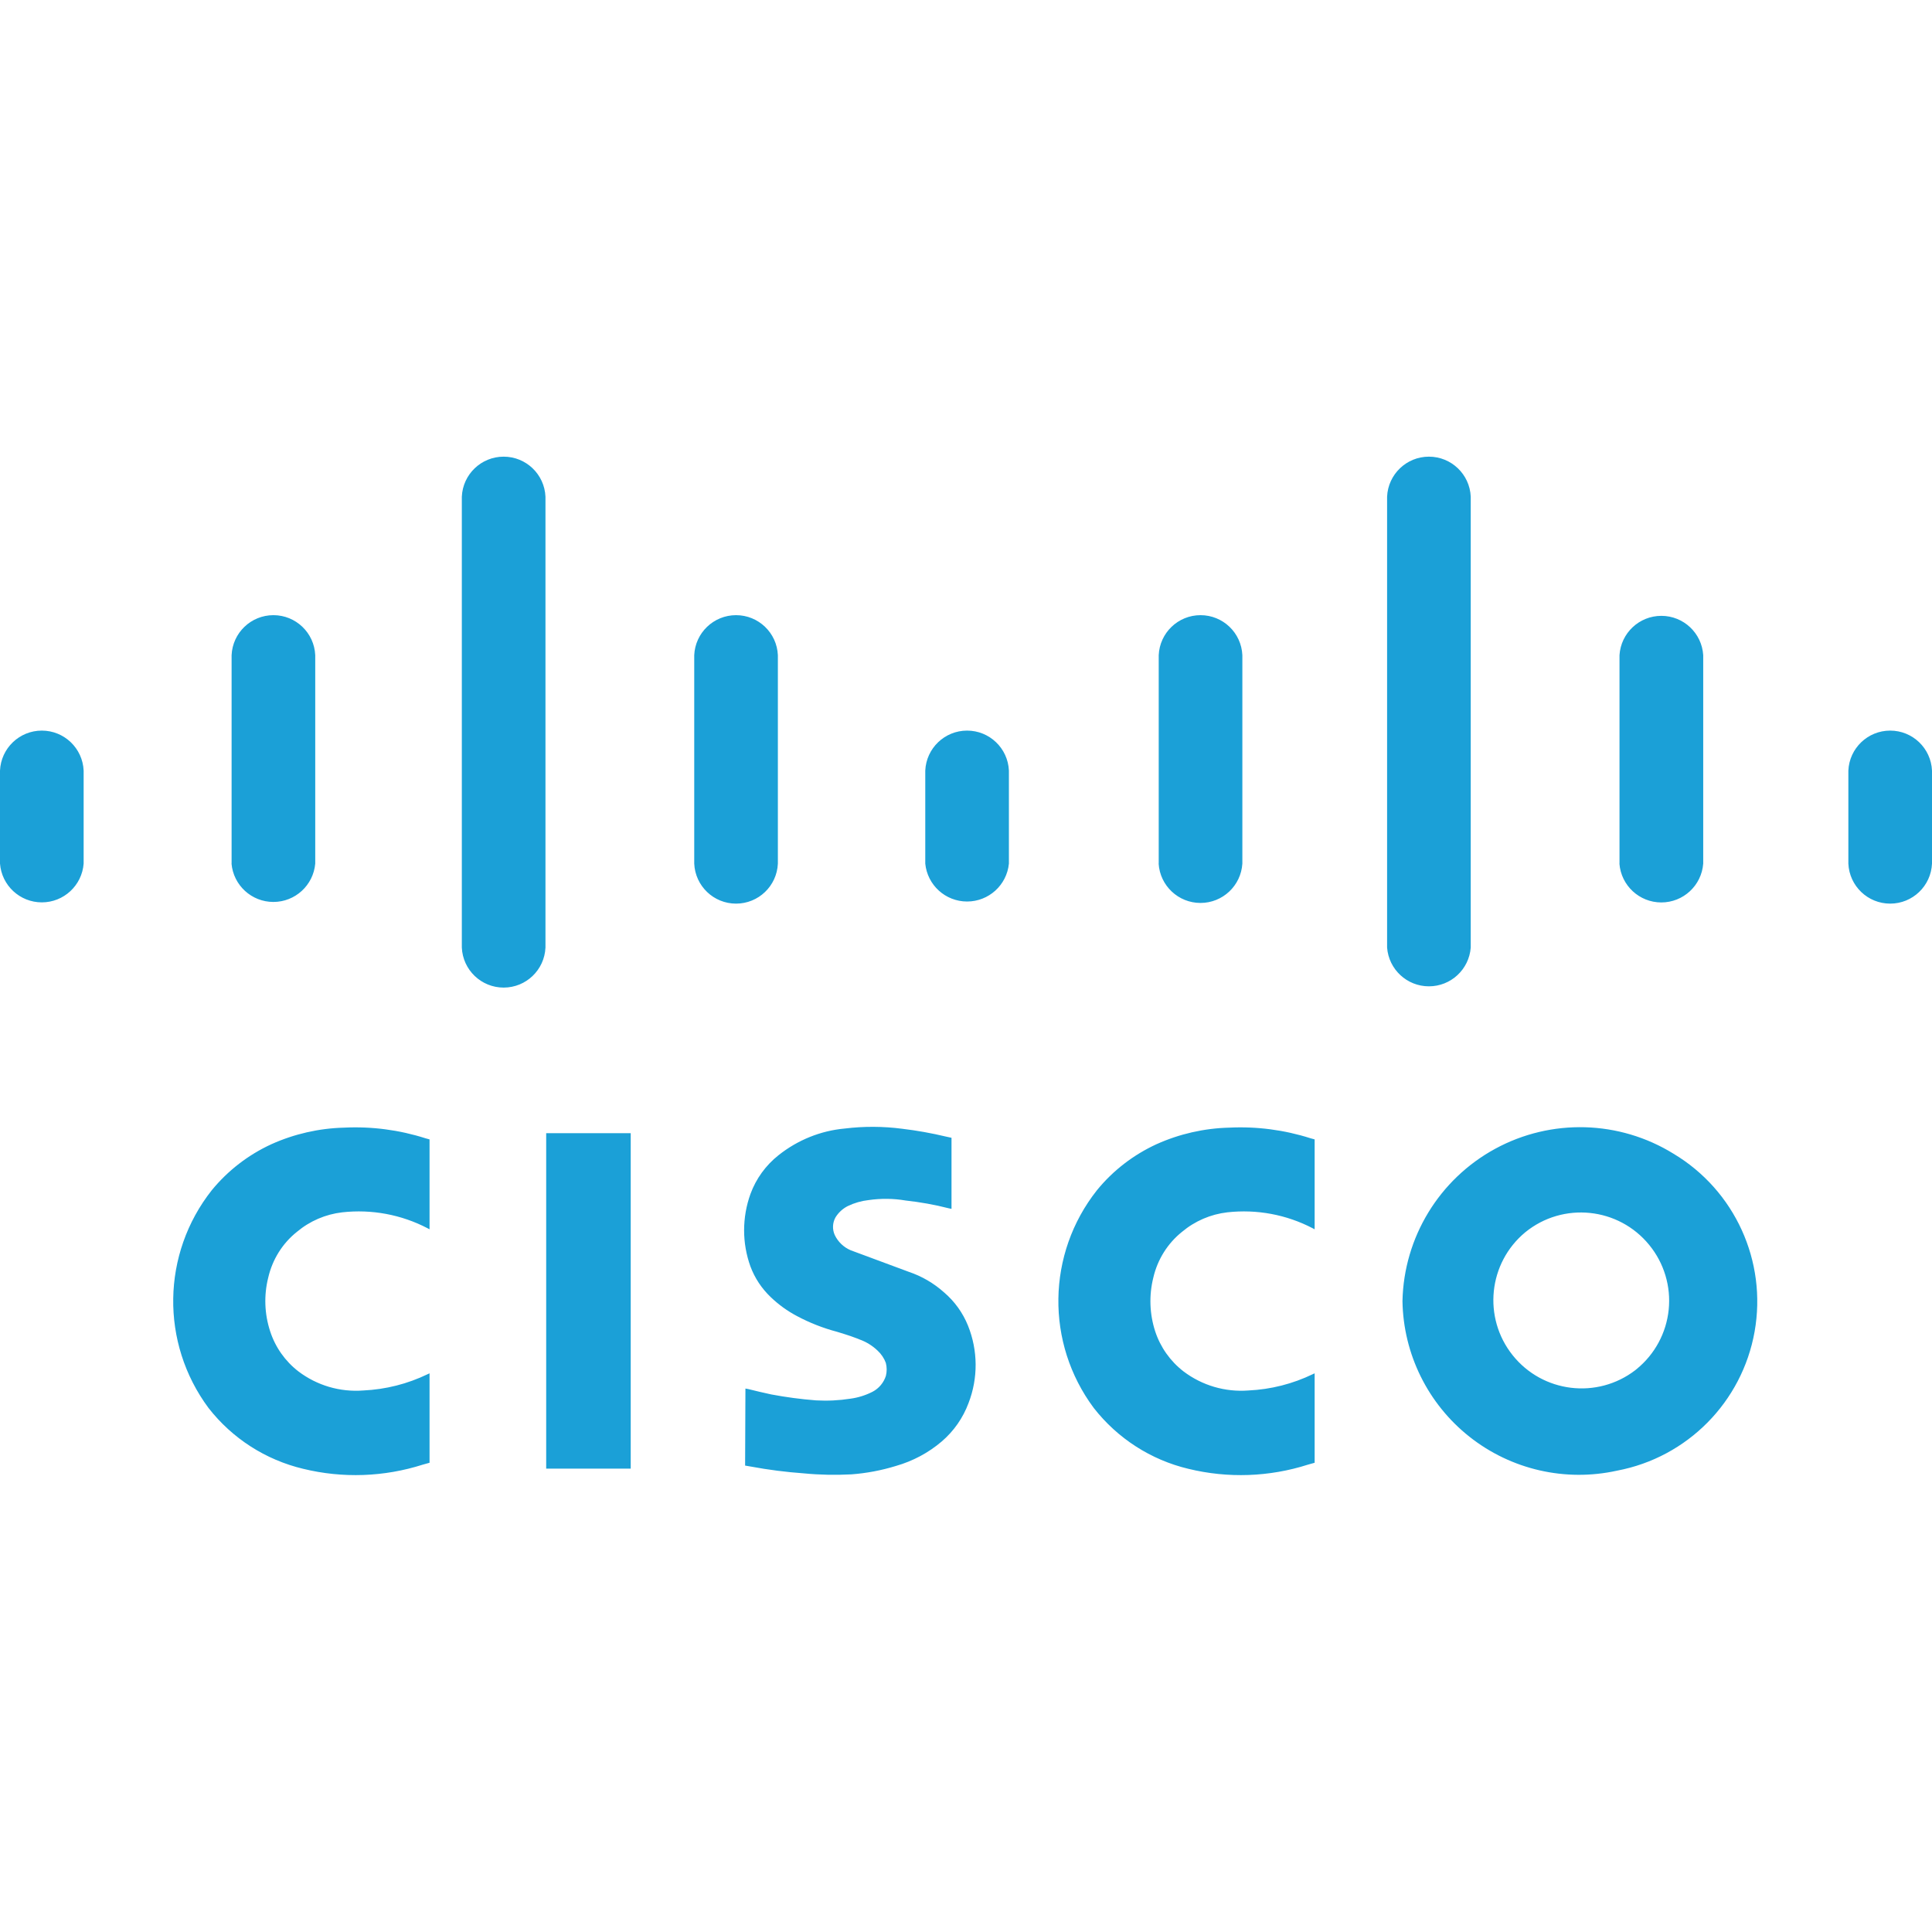
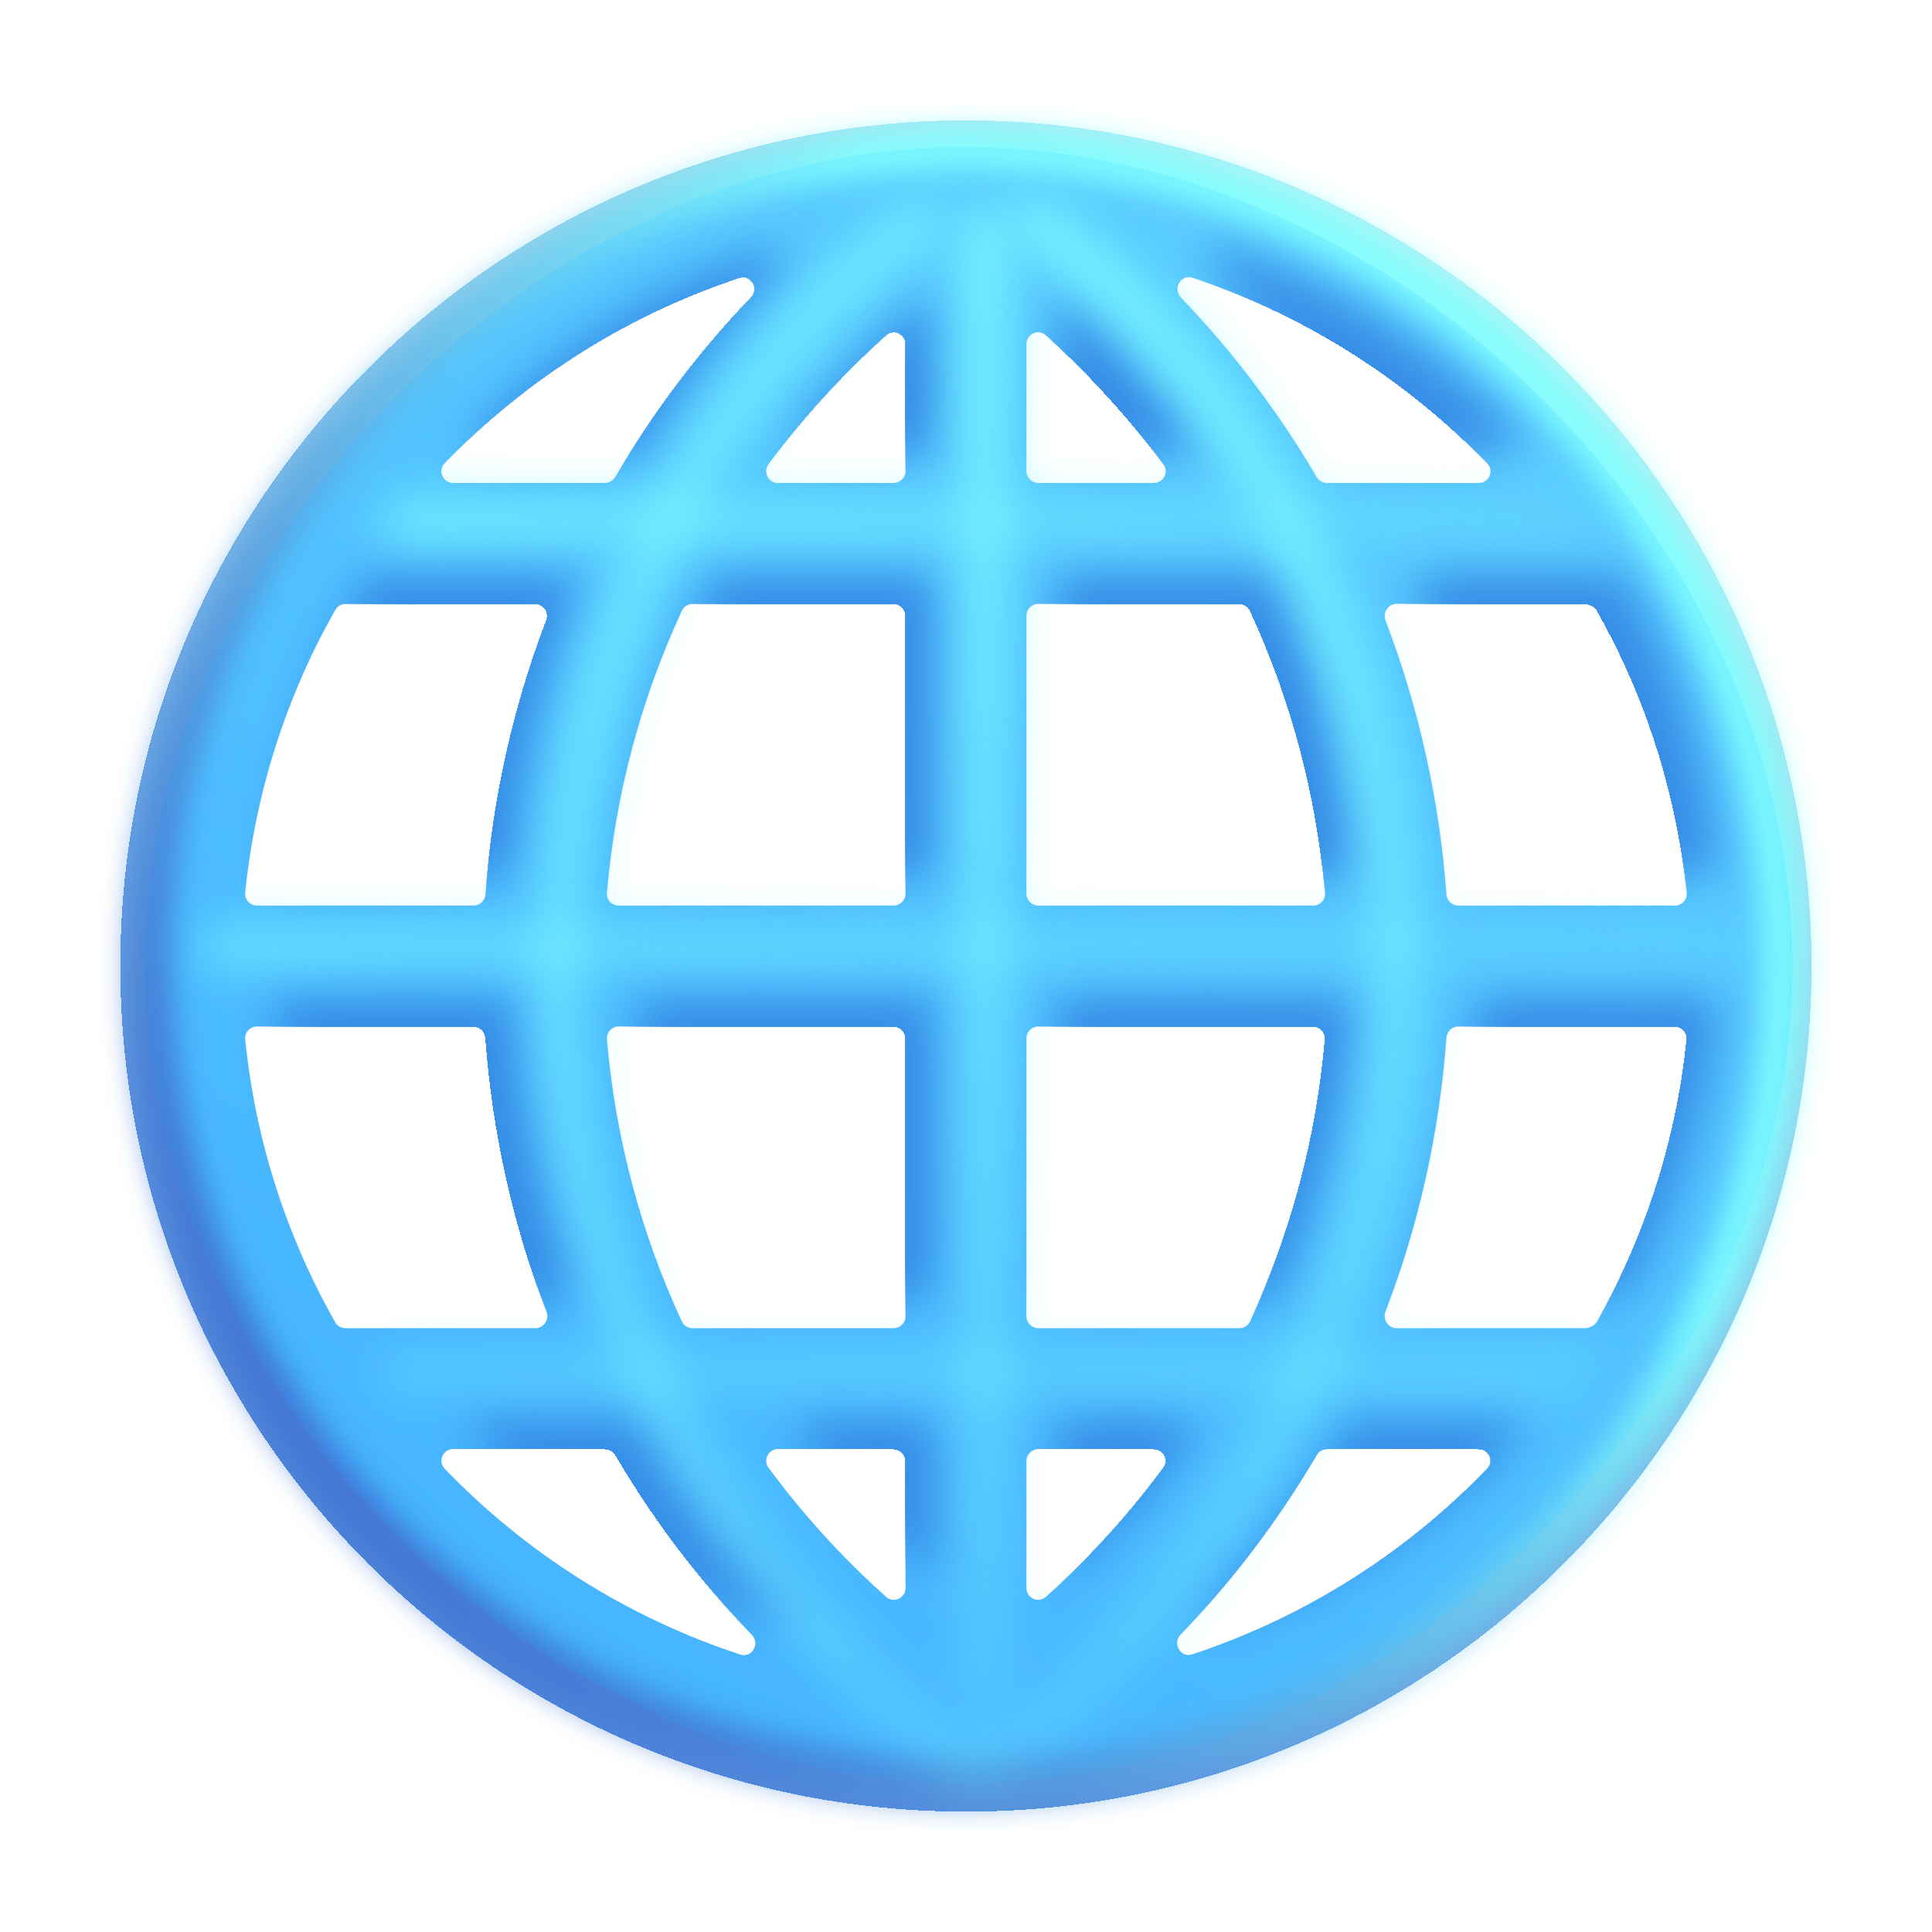
- <svg xmlns="http://www.w3.org/2000/svg" role="img" viewBox="0 0 24 24" fill="#1ba0d7">
-   <path d="M16.331 18.171V17.06l-.022.01c-.25.121-.522.19-.801.203a1.186 1.186 0 01-.806-.237 1.038 1.038 0 01-.352-.498 1.21 1.21 0 01-.023-.667c.052-.225.178-.426.357-.569.16-.134.355-.218.562-.242a1.85 1.85 0 011.061.198l.024.013v-1.117l-.051-.014a2.862 2.862 0 00-1.011-.132 2.34 2.34 0 00-.903.206c-.287.132-.54.327-.739.571a2.221 2.221 0 00-.04 2.705c.295.378.709.645 1.175.756.491.12 1.006.102 1.487-.052l.082-.023M5.336 18.171V17.06l-.022.01c-.25.121-.522.19-.801.203a1.183 1.183 0 01-.806-.237 1.03 1.03 0 01-.351-.498 1.202 1.202 0 01-.024-.667c.052-.225.177-.426.357-.569.16-.134.355-.218.562-.242a1.85 1.85 0 011.061.198l.024.013v-1.117l-.051-.014a2.862 2.862 0 00-1.011-.132 2.344 2.344 0 00-.903.206 2.08 2.08 0 00-.74.571 2.224 2.224 0 00-.041 2.705 2.11 2.11 0 001.176.756c.491.12 1.005.102 1.487-.052l.083-.023M9.26 17.249l-.004.957.07.012c.22.041.441.069.664.085.195.019.391.022.587.012.187-.014.372-.049.551-.104.21-.06.405-.163.571-.305a1.16 1.16 0 00.333-.478 1.31 1.31 0 00-.007-.96 1.068 1.068 0 00-.298-.414 1.261 1.261 0 00-.438-.255l-.722-.268a.388.388 0 01-.197-.188.245.245 0 01.008-.219.382.382 0 01.154-.142.798.798 0 01.257-.074c.153-.022.308-.021.46.005.18.02.358.051.533.096l.038.008v-.883l-.069-.015a4.749 4.749 0 00-.543-.097 2.844 2.844 0 00-.714-.003c-.3.027-.585.143-.821.33-.16.126-.281.293-.351.484-.104.29-.105.608 0 .899.054.145.14.274.252.381.097.093.207.173.327.236.157.084.324.149.497.195.057.017.114.035.17.054l.085.031.024.01c.084.03.162.078.226.14.045.042.08.094.101.151a.325.325 0 01.001.161.339.339 0 01-.166.198.856.856 0 01-.275.086 2.032 2.032 0 01-.427.021 5.208 5.208 0 01-.557-.074 9.195 9.195 0 01-.287-.067l-.033-.006zm-2.475.995h1.05v-4.167h-1.05v4.167zm12.162-2.936a1.095 1.095 0 011.541.158 1.094 1.094 0 01-.157 1.541l-.017.014a1.096 1.096 0 01-1.367-1.713m-1.525.854a2.193 2.193 0 002.666 2.107 2.139 2.139 0 00.701-3.937 2.207 2.207 0 00-3.367 1.83M22.961 10.728a.52.52 0 001.039 0V9.573a.52.52 0 00-1.039 0v1.155M20.117 10.728a.522.522 0 001.041 0V8.139a.521.521 0 00-1.04 0v2.589M17.231 11.771a.521.521 0 001.039 0V6.17a.52.52 0 00-1.039 0v5.601M14.393 10.728a.521.521 0 001.04 0V8.139a.52.52 0 00-1.039 0v2.589M11.494 10.728a.522.522 0 001.039 0V9.573a.52.52 0 00-1.039 0v1.155M8.624 10.728a.52.52 0 001.039 0V8.139a.52.52 0 00-1.039 0v2.589M5.737 11.771a.52.52 0 001.039 0V6.17a.52.52 0 00-1.039 0v5.601M2.876 10.728a.522.522 0 001.04 0V8.139a.52.52 0 00-1.039 0v2.589M0 10.728a.521.521 0 001.039 0V9.573a.52.52 0 00-1.039 0v1.155" />
+ <svg xmlns="http://www.w3.org/2000/svg" width="32" height="32" viewBox="0 0 32 32" fill="none">
+   <g filter="url(#filter0_i_18_4808)">
+     <path fill-rule="evenodd" clip-rule="evenodd" d="M2 16C2 23.72 8.28 30 16 30C23.72 30 30 23.72 30 16C30 8.28 23.72 2 16 2C8.28 2 2 8.28 2 16ZM4.258 15C4.141 15 4.049 14.9 4.061 14.784C4.232 13.095 4.753 11.509 5.552 10.1C5.587 10.038 5.653 10 5.724 10H8.864C9.005 10 9.102 10.143 9.052 10.276C8.502 11.714 8.159 13.239 8.043 14.812C8.036 14.918 7.948 15 7.843 15H4.258ZM10.25 15C10.134 15 10.042 14.902 10.052 14.786C10.193 13.149 10.617 11.572 11.292 10.115C11.324 10.044 11.395 10 11.472 10H14.8C14.911 10 15 10.089 15 10.2V14.8C15 14.911 14.911 15 14.8 15H10.25ZM15 17.2C15 17.09 14.911 17 14.8 17H10.25C10.134 17 10.042 17.098 10.052 17.214C10.193 18.851 10.617 20.428 11.292 21.885C11.324 21.956 11.395 22 11.472 22H14.8C14.911 22 15 21.91 15 21.8V17.2ZM15 24.2C15 24.09 14.911 24 14.8 24H12.889C12.727 24 12.633 24.181 12.729 24.311C13.298 25.082 13.95 25.799 14.675 26.448C14.802 26.562 15 26.47 15 26.3V24.2ZM19.555 27.073C19.412 27.222 19.553 27.466 19.749 27.401C21.623 26.784 23.294 25.717 24.634 24.328C24.755 24.203 24.665 24 24.491 24H21.98C21.909 24 21.843 24.038 21.807 24.1C21.178 25.17 20.424 26.168 19.555 27.073ZM22.948 21.724C22.898 21.857 22.994 22 23.136 22L26.246 22C26.335 22 26.418 21.953 26.462 21.875C27.252 20.472 27.769 18.895 27.939 17.216C27.951 17.1 27.858 17 27.742 17H24.157C24.052 17 23.964 17.082 23.957 17.188C23.841 18.761 23.498 20.286 22.948 21.724ZM21.75 17C21.866 17 21.958 17.098 21.948 17.214C21.807 18.851 21.383 20.428 20.708 21.885C20.676 21.956 20.605 22 20.528 22H17.2C17.09 22 17 21.91 17 21.8V17.2C17 17.09 17.09 17 17.2 17H21.75ZM23.957 14.812C23.964 14.918 24.052 15 24.157 15H27.742C27.858 15 27.951 14.9 27.939 14.784C27.769 13.105 27.252 11.528 26.462 10.125C26.418 10.047 26.335 10 26.246 10L23.136 10C22.995 10 22.898 10.143 22.948 10.276C23.498 11.714 23.841 13.239 23.957 14.812ZM20.528 10C20.605 10 20.676 10.044 20.708 10.115C21.383 11.572 21.807 13.149 21.948 14.786C21.958 14.902 21.866 15 21.75 15H17.2C17.09 15 17 14.911 17 14.8V10.2C17 10.089 17.09 10 17.2 10H20.528ZM21.807 7.9C21.843 7.962 21.91 8 21.981 8H24.491C24.665 8 24.755 7.797 24.634 7.672C23.296 6.285 21.627 5.218 19.755 4.601C19.559 4.536 19.418 4.779 19.561 4.929C20.428 5.834 21.18 6.832 21.807 7.9ZM17.325 5.552C17.198 5.438 17 5.53 17 5.7V7.8C17 7.91 17.09 8 17.2 8H19.111C19.273 8 19.367 7.819 19.271 7.689C18.701 6.918 18.05 6.201 17.325 5.552ZM15 5.7C15 5.53 14.802 5.438 14.675 5.552C13.95 6.201 13.299 6.918 12.729 7.689C12.633 7.819 12.727 8 12.889 8H14.8C14.911 8 15 7.91 15 7.8V5.7ZM17.2 24C17.09 24 17 24.09 17 24.2V26.3C17 26.47 17.198 26.562 17.325 26.448C18.05 25.799 18.702 25.082 19.271 24.311C19.367 24.181 19.273 24 19.111 24H17.2ZM5.552 21.9C5.587 21.962 5.653 22 5.724 22H8.866C9.008 22 9.105 21.856 9.054 21.724C8.504 20.285 8.159 18.76 8.044 17.188C8.036 17.082 7.949 17 7.843 17H4.258C4.141 17 4.049 17.1 4.061 17.216C4.232 18.905 4.753 20.491 5.552 21.9ZM12.259 27.404C12.455 27.468 12.595 27.225 12.453 27.076C11.582 26.169 10.827 25.17 10.198 24.1C10.162 24.038 10.096 24 10.024 24H7.508C7.336 24 7.246 24.203 7.366 24.328C8.707 25.719 10.381 26.787 12.259 27.404ZM10.019 8C10.091 8 10.156 7.962 10.193 7.9C10.82 6.832 11.572 5.834 12.439 4.929C12.582 4.779 12.441 4.536 12.245 4.601C10.373 5.218 8.704 6.285 7.366 7.672C7.246 7.797 7.336 8 7.508 8H10.019Z" fill="url(#paint0_linear_18_4808)" />
+   </g>
+   <path fill-rule="evenodd" clip-rule="evenodd" d="M16 30C8.28 30 2 23.72 2 16C2 8.28 8.28 2 16 2C23.72 2 30 8.28 30 16C30 23.72 23.72 30 16 30ZM16 29.531C23.076 29.531 29.688 23.076 29.688 16C29.688 8.924 23.076 2.437 16 2.437C8.924 2.437 2.406 8.924 2.406 16C2.406 23.076 8.924 29.531 16 29.531Z" fill="url(#paint1_linear_18_4808)" />
+   <g filter="url(#filter1_f_18_4808)">
+     <path fill-rule="evenodd" clip-rule="evenodd" d="M16 29.828C8.375 29.828 2.172 23.625 2.172 16C2.172 8.375 8.375 2.172 16 2.172C23.625 2.172 29.828 8.375 29.828 16C29.828 23.625 23.625 29.828 16 29.828ZM16 29.203C23.292 29.203 29.203 23.292 29.203 16C29.203 8.708 23.292 2.797 16 2.797C8.708 2.797 2.797 8.708 2.797 16C2.797 23.292 8.708 29.203 16 29.203Z" fill="url(#paint2_radial_18_4808)" />
+   </g>
+   <g filter="url(#filter2_f_18_4808)">
+     <path d="M16.312 3.812L16.312 28.188" stroke="url(#paint3_linear_18_4808)" stroke-width="0.75" stroke-linecap="round" />
+   </g>
+   <g filter="url(#filter3_f_18_4808)">
+     <path d="M17.125 3.688C19.125 5 23.125 9.325 23.125 16.125C23.125 22.925 18.625 27.667 16.375 29.188" stroke="url(#paint4_linear_18_4808)" stroke-width="0.75" stroke-linecap="round" />
+   </g>
+   <g filter="url(#filter4_f_18_4808)">
+     <path d="M15.25 3.688C13.25 5 9.25 9.325 9.25 16.125C9.25 22.925 13.75 27.667 16 29.188" stroke="url(#paint5_linear_18_4808)" stroke-width="0.75" stroke-linecap="round" />
+   </g>
+   <g filter="url(#filter5_f_18_4808)">
+     <path d="M6.688 8.625H26" stroke="url(#paint6_linear_18_4808)" stroke-width="0.75" stroke-linecap="round" />
+   </g>
+   <g filter="url(#filter6_f_18_4808)">
+     <path d="M6.625 22.75H26" stroke="url(#paint7_linear_18_4808)" stroke-opacity="0.75" stroke-width="0.75" stroke-linecap="round" />
+   </g>
+   <g filter="url(#filter7_f_18_4808)">
+     <path d="M3.688 15.688H29" stroke="url(#paint8_linear_18_4808)" stroke-opacity="0.75" stroke-width="0.75" stroke-linecap="round" />
+   </g>
+   <defs>
+     <filter id="filter0_i_18_4808" x="2" y="1.5" width="28.5" height="28.5" filterUnits="userSpaceOnUse" color-interpolation-filters="sRGB">
+       <feFlood flood-opacity="0" result="BackgroundImageFix" />
+       <feBlend mode="normal" in="SourceGraphic" in2="BackgroundImageFix" result="shape" />
+       <feColorMatrix in="SourceAlpha" type="matrix" values="0 0 0 0 0 0 0 0 0 0 0 0 0 0 0 0 0 0 127 0" result="hardAlpha" />
+       <feOffset dx="0.5" dy="-0.5" />
+       <feGaussianBlur stdDeviation="0.375" />
+       <feComposite in2="hardAlpha" operator="arithmetic" k2="-1" k3="1" />
+       <feColorMatrix type="matrix" values="0 0 0 0 0.212 0 0 0 0 0.549 0 0 0 0 0.902 0 0 0 1 0" />
+       <feBlend mode="normal" in2="shape" result="effect1_innerShadow_18_4808" />
+     </filter>
+     <filter id="filter1_f_18_4808" x="1.672" y="1.672" width="28.656" height="28.656" filterUnits="userSpaceOnUse" color-interpolation-filters="sRGB">
+       <feFlood flood-opacity="0" result="BackgroundImageFix" />
+       <feBlend mode="normal" in="SourceGraphic" in2="BackgroundImageFix" result="shape" />
+       <feGaussianBlur stdDeviation="0.25" result="effect1_foregroundBlur_18_4808" />
+     </filter>
+     <filter id="filter2_f_18_4808" x="15.188" y="2.688" width="2.25" height="26.625" filterUnits="userSpaceOnUse" color-interpolation-filters="sRGB">
+       <feFlood flood-opacity="0" result="BackgroundImageFix" />
+       <feBlend mode="normal" in="SourceGraphic" in2="BackgroundImageFix" result="shape" />
+       <feGaussianBlur stdDeviation="0.375" result="effect1_foregroundBlur_18_4808" />
+     </filter>
+     <filter id="filter3_f_18_4808" x="15.25" y="2.562" width="9" height="27.75" filterUnits="userSpaceOnUse" color-interpolation-filters="sRGB">
+       <feFlood flood-opacity="0" result="BackgroundImageFix" />
+       <feBlend mode="normal" in="SourceGraphic" in2="BackgroundImageFix" result="shape" />
+       <feGaussianBlur stdDeviation="0.375" result="effect1_foregroundBlur_18_4808" />
+     </filter>
+     <filter id="filter4_f_18_4808" x="8.125" y="2.562" width="9" height="27.75" filterUnits="userSpaceOnUse" color-interpolation-filters="sRGB">
+       <feFlood flood-opacity="0" result="BackgroundImageFix" />
+       <feBlend mode="normal" in="SourceGraphic" in2="BackgroundImageFix" result="shape" />
+       <feGaussianBlur stdDeviation="0.375" result="effect1_foregroundBlur_18_4808" />
+     </filter>
+     <filter id="filter5_f_18_4808" x="5.562" y="7.5" width="21.562" height="2.25" filterUnits="userSpaceOnUse" color-interpolation-filters="sRGB">
+       <feFlood flood-opacity="0" result="BackgroundImageFix" />
+       <feBlend mode="normal" in="SourceGraphic" in2="BackgroundImageFix" result="shape" />
+       <feGaussianBlur stdDeviation="0.375" result="effect1_foregroundBlur_18_4808" />
+     </filter>
+     <filter id="filter6_f_18_4808" x="5.5" y="21.625" width="21.625" height="2.25" filterUnits="userSpaceOnUse" color-interpolation-filters="sRGB">
+       <feFlood flood-opacity="0" result="BackgroundImageFix" />
+       <feBlend mode="normal" in="SourceGraphic" in2="BackgroundImageFix" result="shape" />
+       <feGaussianBlur stdDeviation="0.375" result="effect1_foregroundBlur_18_4808" />
+     </filter>
+     <filter id="filter7_f_18_4808" x="2.562" y="14.562" width="27.562" height="2.25" filterUnits="userSpaceOnUse" color-interpolation-filters="sRGB">
+       <feFlood flood-opacity="0" result="BackgroundImageFix" />
+       <feBlend mode="normal" in="SourceGraphic" in2="BackgroundImageFix" result="shape" />
+       <feGaussianBlur stdDeviation="0.375" result="effect1_foregroundBlur_18_4808" />
+     </filter>
+     <linearGradient id="paint0_linear_18_4808" x1="25.5" y1="3.687" x2="9.688" y2="30" gradientUnits="userSpaceOnUse">
+       <stop stop-color="#5CCFFF" />
+       <stop offset="1" stop-color="#44B3FF" />
+     </linearGradient>
+     <linearGradient id="paint1_linear_18_4808" x1="25.062" y1="4.437" x2="5.375" y2="32.625" gradientUnits="userSpaceOnUse">
+       <stop stop-color="#B5F5F5" />
+       <stop offset="1" stop-color="#3A6DD3" />
+     </linearGradient>
+     <radialGradient id="paint2_radial_18_4808" cx="0" cy="0" r="1" gradientUnits="userSpaceOnUse" gradientTransform="translate(26.1875 8.4375) rotate(128.166) scale(27.207 27.207)">
+       <stop offset="0.489" stop-color="#7FFFFF" />
+       <stop offset="1" stop-color="#3C68D0" />
+     </radialGradient>
+     <linearGradient id="paint3_linear_18_4808" x1="16.812" y1="3.812" x2="16.812" y2="35.125" gradientUnits="userSpaceOnUse">
+       <stop stop-color="#76F6FF" />
+       <stop offset="1" stop-color="#76F6FF" stop-opacity="0" />
+     </linearGradient>
+     <linearGradient id="paint4_linear_18_4808" x1="19.75" y1="3.688" x2="19.75" y2="36.445" gradientUnits="userSpaceOnUse">
+       <stop stop-color="#76F6FF" />
+       <stop offset="1" stop-color="#76F6FF" stop-opacity="0" />
+     </linearGradient>
+     <linearGradient id="paint5_linear_18_4808" x1="-1.188" y1="9.062" x2="26" y2="30.625" gradientUnits="userSpaceOnUse">
+       <stop stop-color="#76F6FF" />
+       <stop offset="1" stop-color="#76F6FF" stop-opacity="0" />
+     </linearGradient>
+     <linearGradient id="paint6_linear_18_4808" x1="1.438" y1="9.91" x2="30.312" y2="9.909" gradientUnits="userSpaceOnUse">
+       <stop stop-color="#76F6FF" />
+       <stop offset="1" stop-color="#76F6FF" stop-opacity="0" />
+     </linearGradient>
+     <linearGradient id="paint7_linear_18_4808" x1="19.25" y1="13.75" x2="19.25" y2="28.375" gradientUnits="userSpaceOnUse">
+       <stop stop-color="#76F6FF" />
+       <stop offset="1" stop-color="#76F6FF" stop-opacity="0" />
+     </linearGradient>
+     <linearGradient id="paint8_linear_18_4808" x1="-3.194" y1="16.972" x2="34.652" y2="16.971" gradientUnits="userSpaceOnUse">
+       <stop stop-color="#76F6FF" />
+       <stop offset="1" stop-color="#76F6FF" stop-opacity="0" />
+     </linearGradient>
+   </defs>
</svg>
